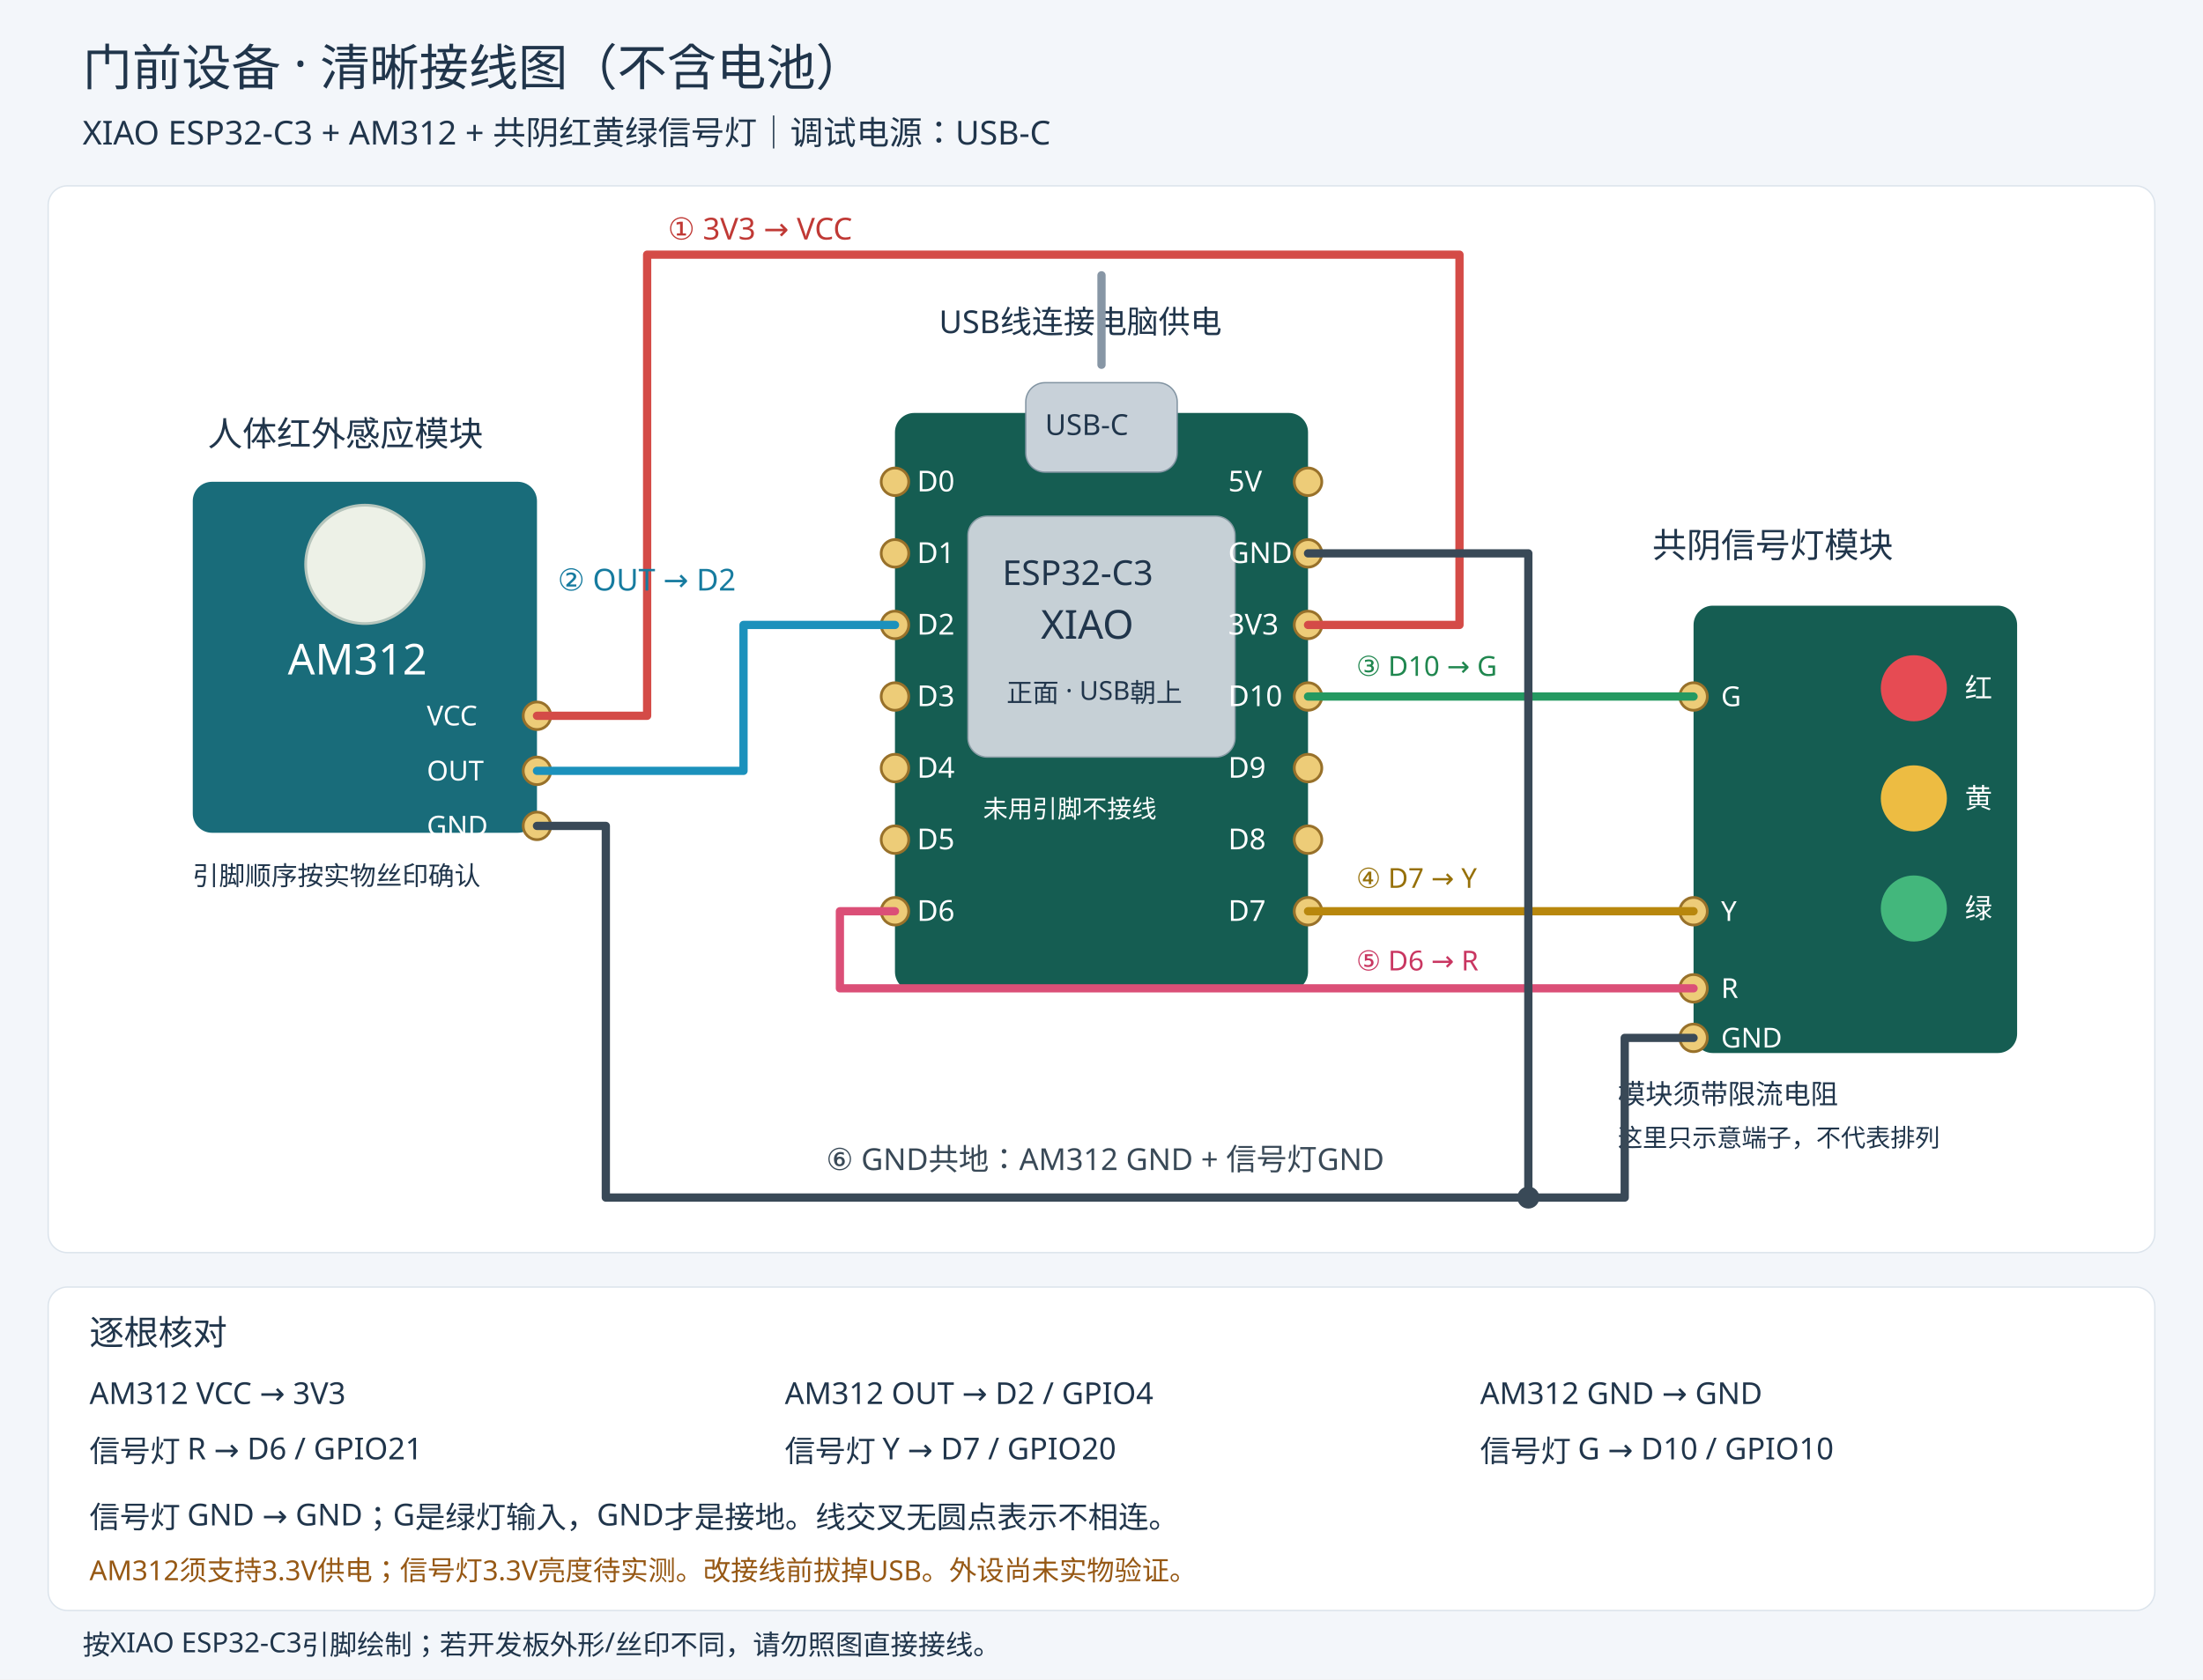
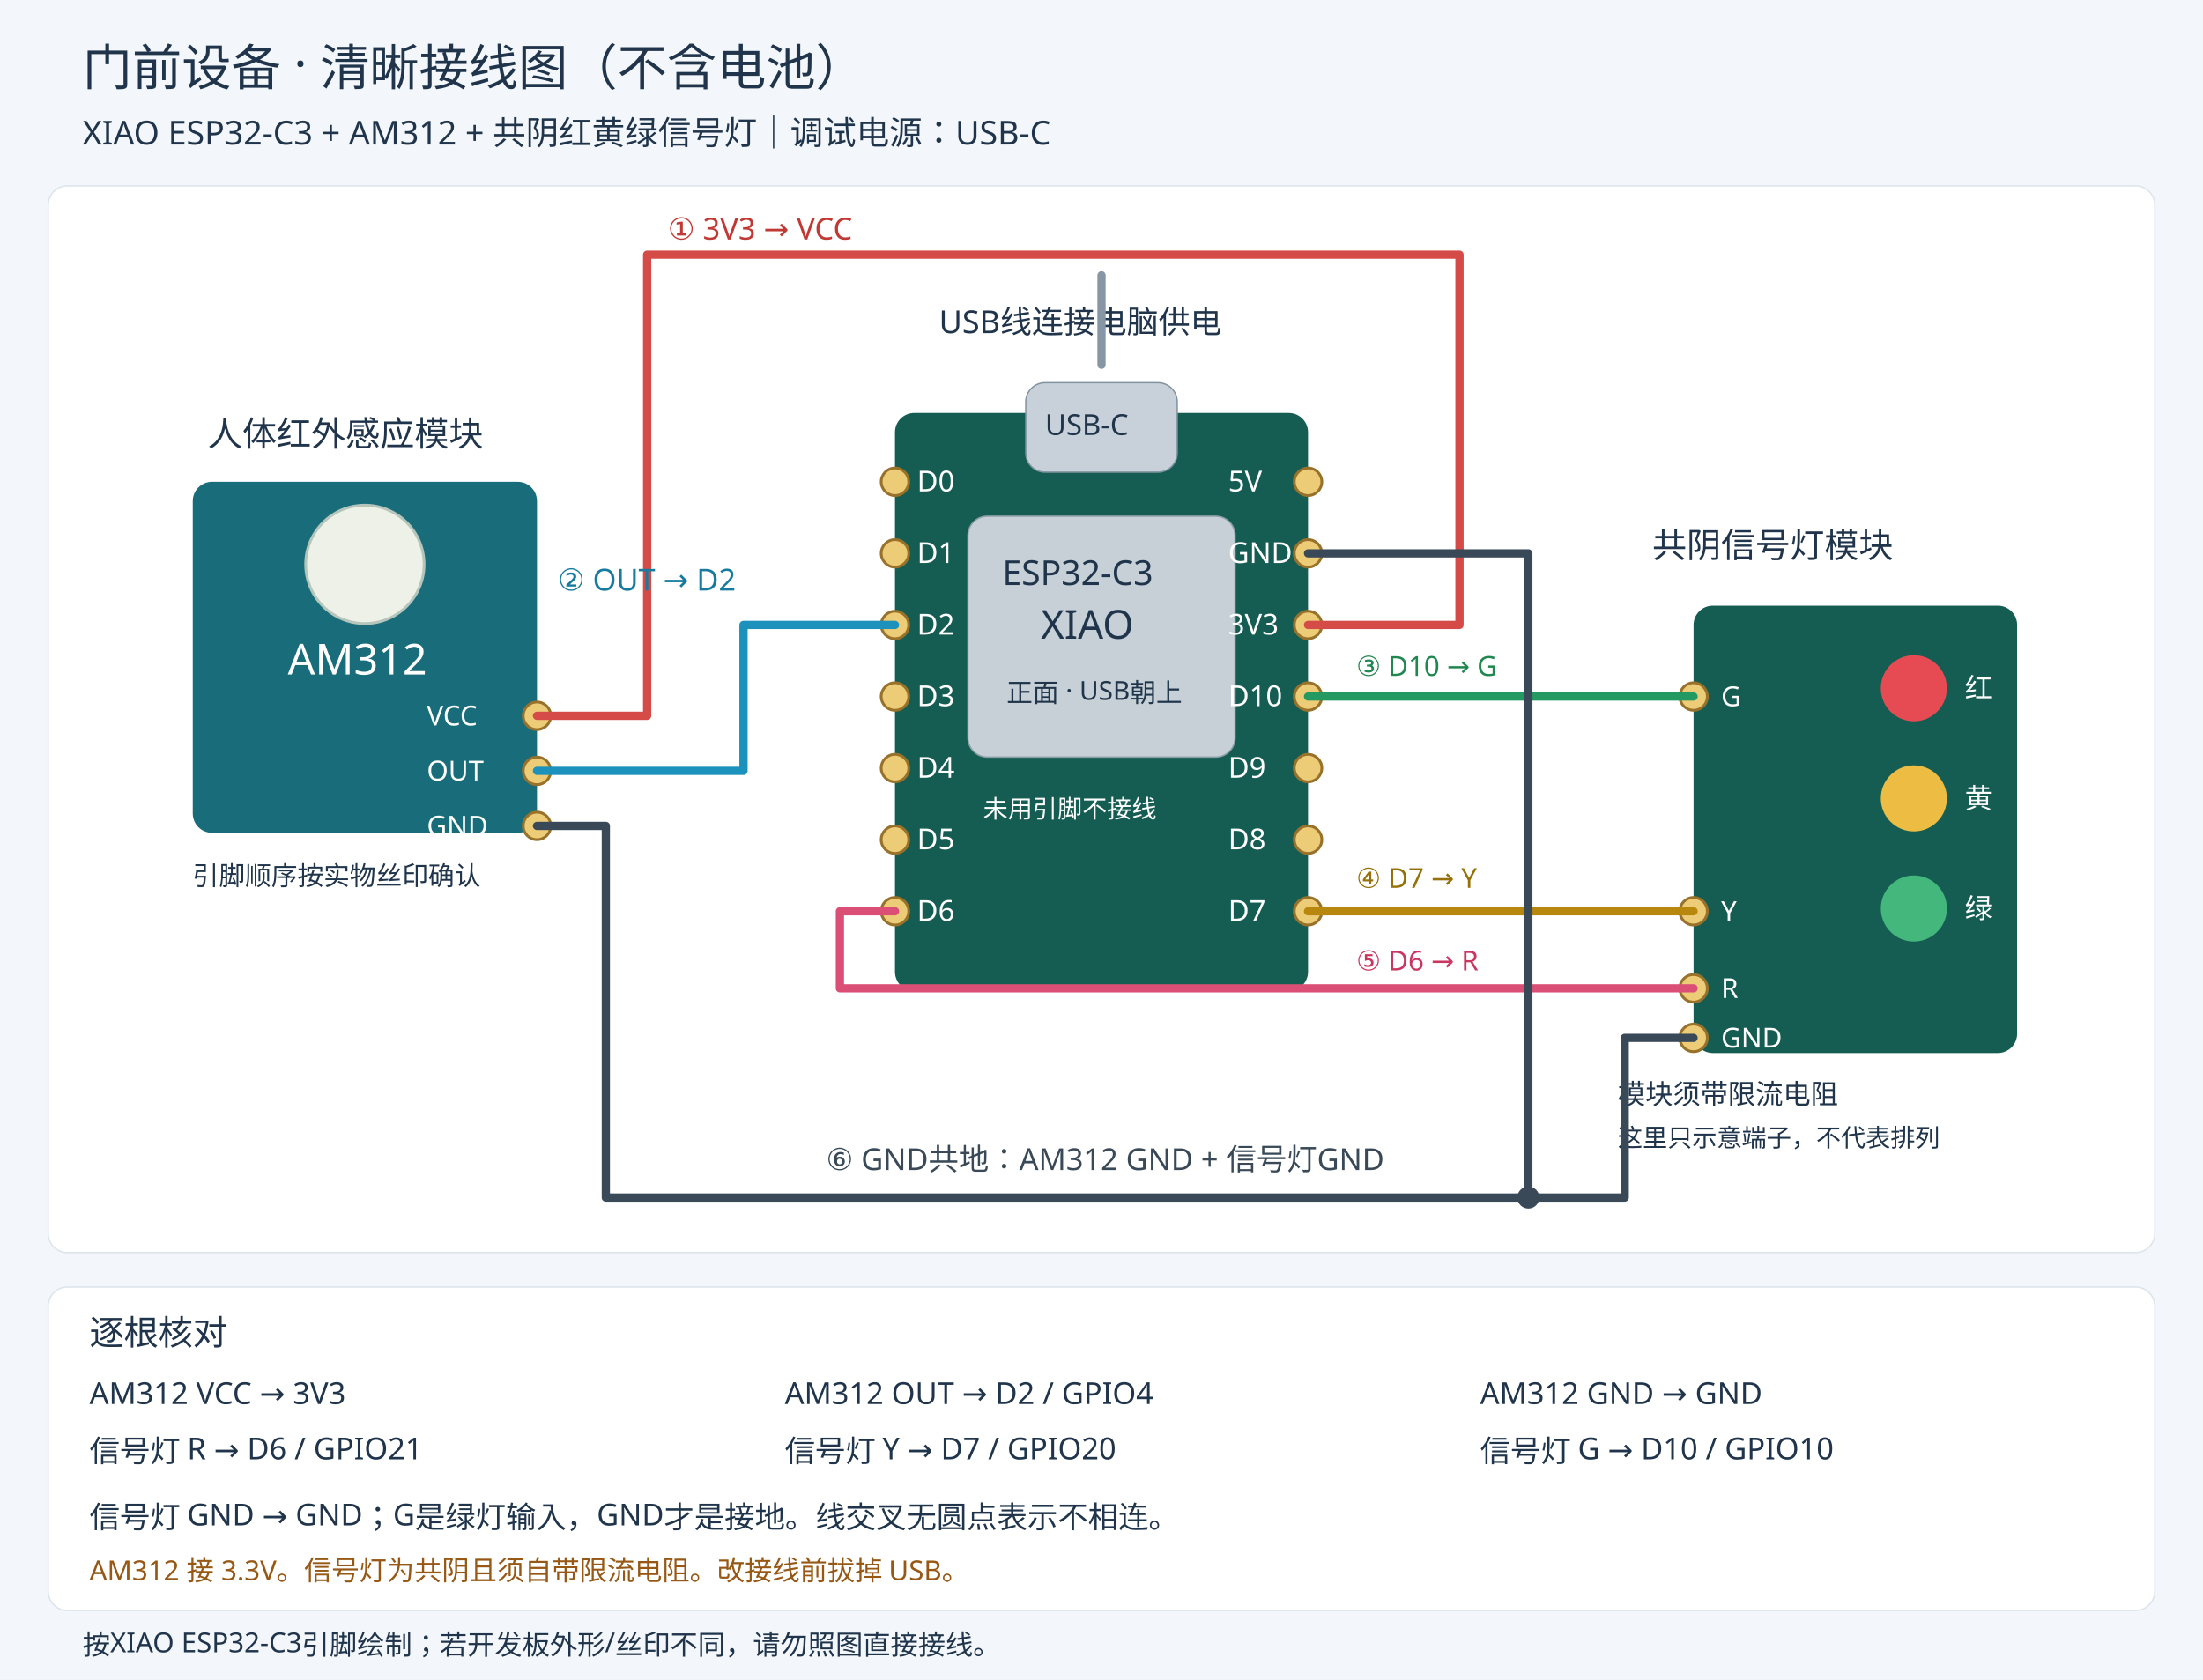
<svg xmlns="http://www.w3.org/2000/svg" width="1600" height="1220" viewBox="0 0 1600 1220">
  <rect width="1600" height="1220" fill="#f3f6fa" />
  <style>text{font-family:"PingFang SC","Microsoft YaHei",sans-serif;fill:#20354b}</style>
  <text x="60" y="62" style="font-size:36px;fill:#20354b">门前设备 · 清晰接线图（不含电池）</text>
  <text x="60" y="105" style="font-size:24px;fill:#20354b">XIAO ESP32-C3 + AM312 + 共阴红黄绿信号灯｜调试电源：USB-C</text>
  <rect x="35" y="135" width="1530" height="775" rx="14" fill="#ffffff" stroke="#dce4ec" />
  <rect x="650" y="300" width="300" height="420" rx="14" fill="#155d52" stroke="none" />
  <rect x="745" y="278" width="110" height="65" rx="14" fill="#c8d1d9" stroke="#8294a2" />
  <text x="759" y="316" style="font-size:21px;fill:#20354b">USB-C</text>
  <text x="682" y="242" style="font-size:23px;fill:#20354b">USB线连接电脑供电</text>
  <polyline points="800,265 800,200" fill="none" stroke="#8796a5" stroke-width="6" stroke-linecap="round" stroke-linejoin="round" />
  <rect x="703" y="375" width="194" height="175" rx="14" fill="#c6d0d6" stroke="#8b9da6" />
  <text x="728" y="425" style="font-size:25px;fill:#20354b">ESP32-C3</text>
  <text x="756" y="464" style="font-size:29px;fill:#20354b">XIAO</text>
  <text x="731" y="510" style="font-size:19px;fill:#20354b">正面 · USB朝上</text>
  <circle cx="650" cy="350" r="10" fill="#edcc78" stroke="#98712a" stroke-width="2" />
  <circle cx="950" cy="350" r="10" fill="#edcc78" stroke="#98712a" stroke-width="2" />
  <text x="666" y="357" style="font-size:21px;fill:#ffffff">D0</text>
  <text x="892" y="357" style="font-size:21px;fill:#ffffff">5V</text>
  <circle cx="650" cy="402" r="10" fill="#edcc78" stroke="#98712a" stroke-width="2" />
  <circle cx="950" cy="402" r="10" fill="#edcc78" stroke="#98712a" stroke-width="2" />
  <text x="666" y="409" style="font-size:21px;fill:#ffffff">D1</text>
  <text x="892" y="409" style="font-size:21px;fill:#ffffff">GND</text>
  <circle cx="650" cy="454" r="10" fill="#edcc78" stroke="#98712a" stroke-width="2" />
  <circle cx="950" cy="454" r="10" fill="#edcc78" stroke="#98712a" stroke-width="2" />
  <text x="666" y="461" style="font-size:21px;fill:#ffffff">D2</text>
  <text x="892" y="461" style="font-size:21px;fill:#ffffff">3V3</text>
  <circle cx="650" cy="506" r="10" fill="#edcc78" stroke="#98712a" stroke-width="2" />
  <circle cx="950" cy="506" r="10" fill="#edcc78" stroke="#98712a" stroke-width="2" />
  <text x="666" y="513" style="font-size:21px;fill:#ffffff">D3</text>
  <text x="892" y="513" style="font-size:21px;fill:#ffffff">D10</text>
  <circle cx="650" cy="558" r="10" fill="#edcc78" stroke="#98712a" stroke-width="2" />
  <circle cx="950" cy="558" r="10" fill="#edcc78" stroke="#98712a" stroke-width="2" />
  <text x="666" y="565" style="font-size:21px;fill:#ffffff">D4</text>
  <text x="892" y="565" style="font-size:21px;fill:#ffffff">D9</text>
  <circle cx="650" cy="610" r="10" fill="#edcc78" stroke="#98712a" stroke-width="2" />
  <circle cx="950" cy="610" r="10" fill="#edcc78" stroke="#98712a" stroke-width="2" />
  <text x="666" y="617" style="font-size:21px;fill:#ffffff">D5</text>
  <text x="892" y="617" style="font-size:21px;fill:#ffffff">D8</text>
  <circle cx="650" cy="662" r="10" fill="#edcc78" stroke="#98712a" stroke-width="2" />
  <circle cx="950" cy="662" r="10" fill="#edcc78" stroke="#98712a" stroke-width="2" />
  <text x="666" y="669" style="font-size:21px;fill:#ffffff">D6</text>
  <text x="892" y="669" style="font-size:21px;fill:#ffffff">D7</text>
  <text x="714" y="594" style="font-size:18px;fill:#ffffff">未用引脚不接线</text>
  <rect x="140" y="350" width="250" height="255" rx="14" fill="#196c7a" stroke="none" />
  <circle cx="265" cy="410" r="43" fill="#edf1e7" stroke="#b6c5bc" stroke-width="2" />
  <text x="209" y="490" style="font-size:31px;fill:#ffffff">AM312</text>
  <text x="151" y="324" style="font-size:25px;fill:#20354b">人体红外感应模块</text>
  <circle cx="390" cy="520" r="10" fill="#edcc78" stroke="#98712a" stroke-width="2" />
  <text x="310" y="527" style="font-size:20px;fill:#ffffff">VCC</text>
  <circle cx="390" cy="560" r="10" fill="#edcc78" stroke="#98712a" stroke-width="2" />
  <text x="310" y="567" style="font-size:20px;fill:#ffffff">OUT</text>
  <circle cx="390" cy="600" r="10" fill="#edcc78" stroke="#98712a" stroke-width="2" />
  <text x="310" y="607" style="font-size:20px;fill:#ffffff">GND</text>
  <text x="140" y="643" style="font-size:19px;fill:#20354b">引脚顺序按实物丝印确认</text>
  <rect x="1230" y="440" width="235" height="325" rx="14" fill="#155d52" stroke="none" />
  <text x="1200" y="405" style="font-size:25px;fill:#20354b">共阴信号灯模块</text>
  <circle cx="1390" cy="500" r="24" fill="#e64b53" />
  <text x="1427" y="507" style="font-size:20px;fill:#ffffff">红</text>
  <circle cx="1390" cy="580" r="24" fill="#edbc42" />
  <text x="1427" y="587" style="font-size:20px;fill:#ffffff">黄</text>
  <circle cx="1390" cy="660" r="24" fill="#43b77c" />
  <text x="1427" y="667" style="font-size:20px;fill:#ffffff">绿</text>
  <circle cx="1230" cy="506" r="10" fill="#edcc78" stroke="#98712a" stroke-width="2" />
  <text x="1250" y="513" style="font-size:20px;fill:#ffffff">G</text>
  <circle cx="1230" cy="662" r="10" fill="#edcc78" stroke="#98712a" stroke-width="2" />
  <text x="1250" y="669" style="font-size:20px;fill:#ffffff">Y</text>
  <circle cx="1230" cy="718" r="10" fill="#edcc78" stroke="#98712a" stroke-width="2" />
  <text x="1250" y="725" style="font-size:20px;fill:#ffffff">R</text>
  <circle cx="1230" cy="754" r="10" fill="#edcc78" stroke="#98712a" stroke-width="2" />
  <text x="1250" y="761" style="font-size:20px;fill:#ffffff">GND</text>
  <text x="1175" y="802" style="font-size:20px;fill:#20354b">模块须带限流电阻</text>
  <text x="1175" y="833" style="font-size:18px;fill:#20354b">这里只示意端子，不代表排列</text>
  <polyline points="950,454 1060,454 1060,185 470,185 470,520 390,520" fill="none" stroke="#d44b47" stroke-width="6" stroke-linecap="round" stroke-linejoin="round" />
  <text x="485" y="174" style="font-size:22px;fill:#c03935">① 3V3 → VCC</text>
  <polyline points="390,560 540,560 540,454 650,454" fill="none" stroke="#1b91bc" stroke-width="6" stroke-linecap="round" stroke-linejoin="round" />
  <text x="405" y="429" style="font-size:22px;fill:#167b9f">② OUT → D2</text>
  <polyline points="950,506 1230,506" fill="none" stroke="#249961" stroke-width="6" stroke-linecap="round" stroke-linejoin="round" />
  <text x="985" y="491" style="font-size:20px;fill:#20874f">③ D10 → G</text>
  <polyline points="950,662 1230,662" fill="none" stroke="#b8870d" stroke-width="6" stroke-linecap="round" stroke-linejoin="round" />
  <text x="985" y="645" style="font-size:20px;fill:#967008">④ D7 → Y</text>
  <polyline points="650,662 610,662 610,718 1230,718" fill="none" stroke="#db4f77" stroke-width="6" stroke-linecap="round" stroke-linejoin="round" />
  <text x="985" y="705" style="font-size:20px;fill:#c93661">⑤ D6 → R</text>
  <polyline points="950,402 1110,402 1110,870" fill="none" stroke="#394957" stroke-width="6" stroke-linecap="round" stroke-linejoin="round" />
  <polyline points="390,600 440,600 440,870 1180,870 1180,754 1230,754" fill="none" stroke="#394957" stroke-width="6" stroke-linecap="round" stroke-linejoin="round" />
  <circle cx="1110" cy="870" r="8" fill="#394957" />
  <text x="600" y="850" style="font-size:22px;fill:#394957">⑥ GND共地：AM312 GND + 信号灯GND</text>
  <rect x="35" y="935" width="1530" height="235" rx="14" fill="#ffffff" stroke="#dce4ec" />
  <text x="65" y="977" style="font-size:25px;fill:#20354b">逐根核对</text>
  <text x="65" y="1020" style="font-size:22px;fill:#20354b">AM312 VCC → 3V3</text>
  <text x="570" y="1020" style="font-size:22px;fill:#20354b">AM312 OUT → D2 / GPIO4</text>
  <text x="1075" y="1020" style="font-size:22px;fill:#20354b">AM312 GND → GND</text>
  <text x="65" y="1062" style="font-size:22px;fill:#20354b">信号灯 R → D6 / GPIO21</text>
  <text x="570" y="1062" style="font-size:22px;fill:#20354b">信号灯 Y → D7 / GPIO20</text>
  <text x="1075" y="1062" style="font-size:22px;fill:#20354b">信号灯 G → D10 / GPIO10</text>
  <text x="65" y="1110" style="font-size:22px;fill:#20354b">信号灯 GND → GND；G是绿灯输入，GND才是接地。线交叉无圆点表示不相连。</text>
-   <text x="65" y="1148" style="font-size:20px;fill:#965814">AM312须支持3.3V供电；信号灯3.3V亮度待实测。改接线前拔掉USB。外设尚未实物验证。</text>
+   <text x="65" y="1148" style="font-size:20px;fill:#965814">AM312 接 3.3V。信号灯为共阴且须自带限流电阻。改接线前拔掉 USB。</text>
  <text x="60" y="1202" style="font-size:20px;fill:#20354b">按XIAO ESP32-C3引脚绘制；若开发板外形/丝印不同，请勿照图直接接线。</text>
</svg>
